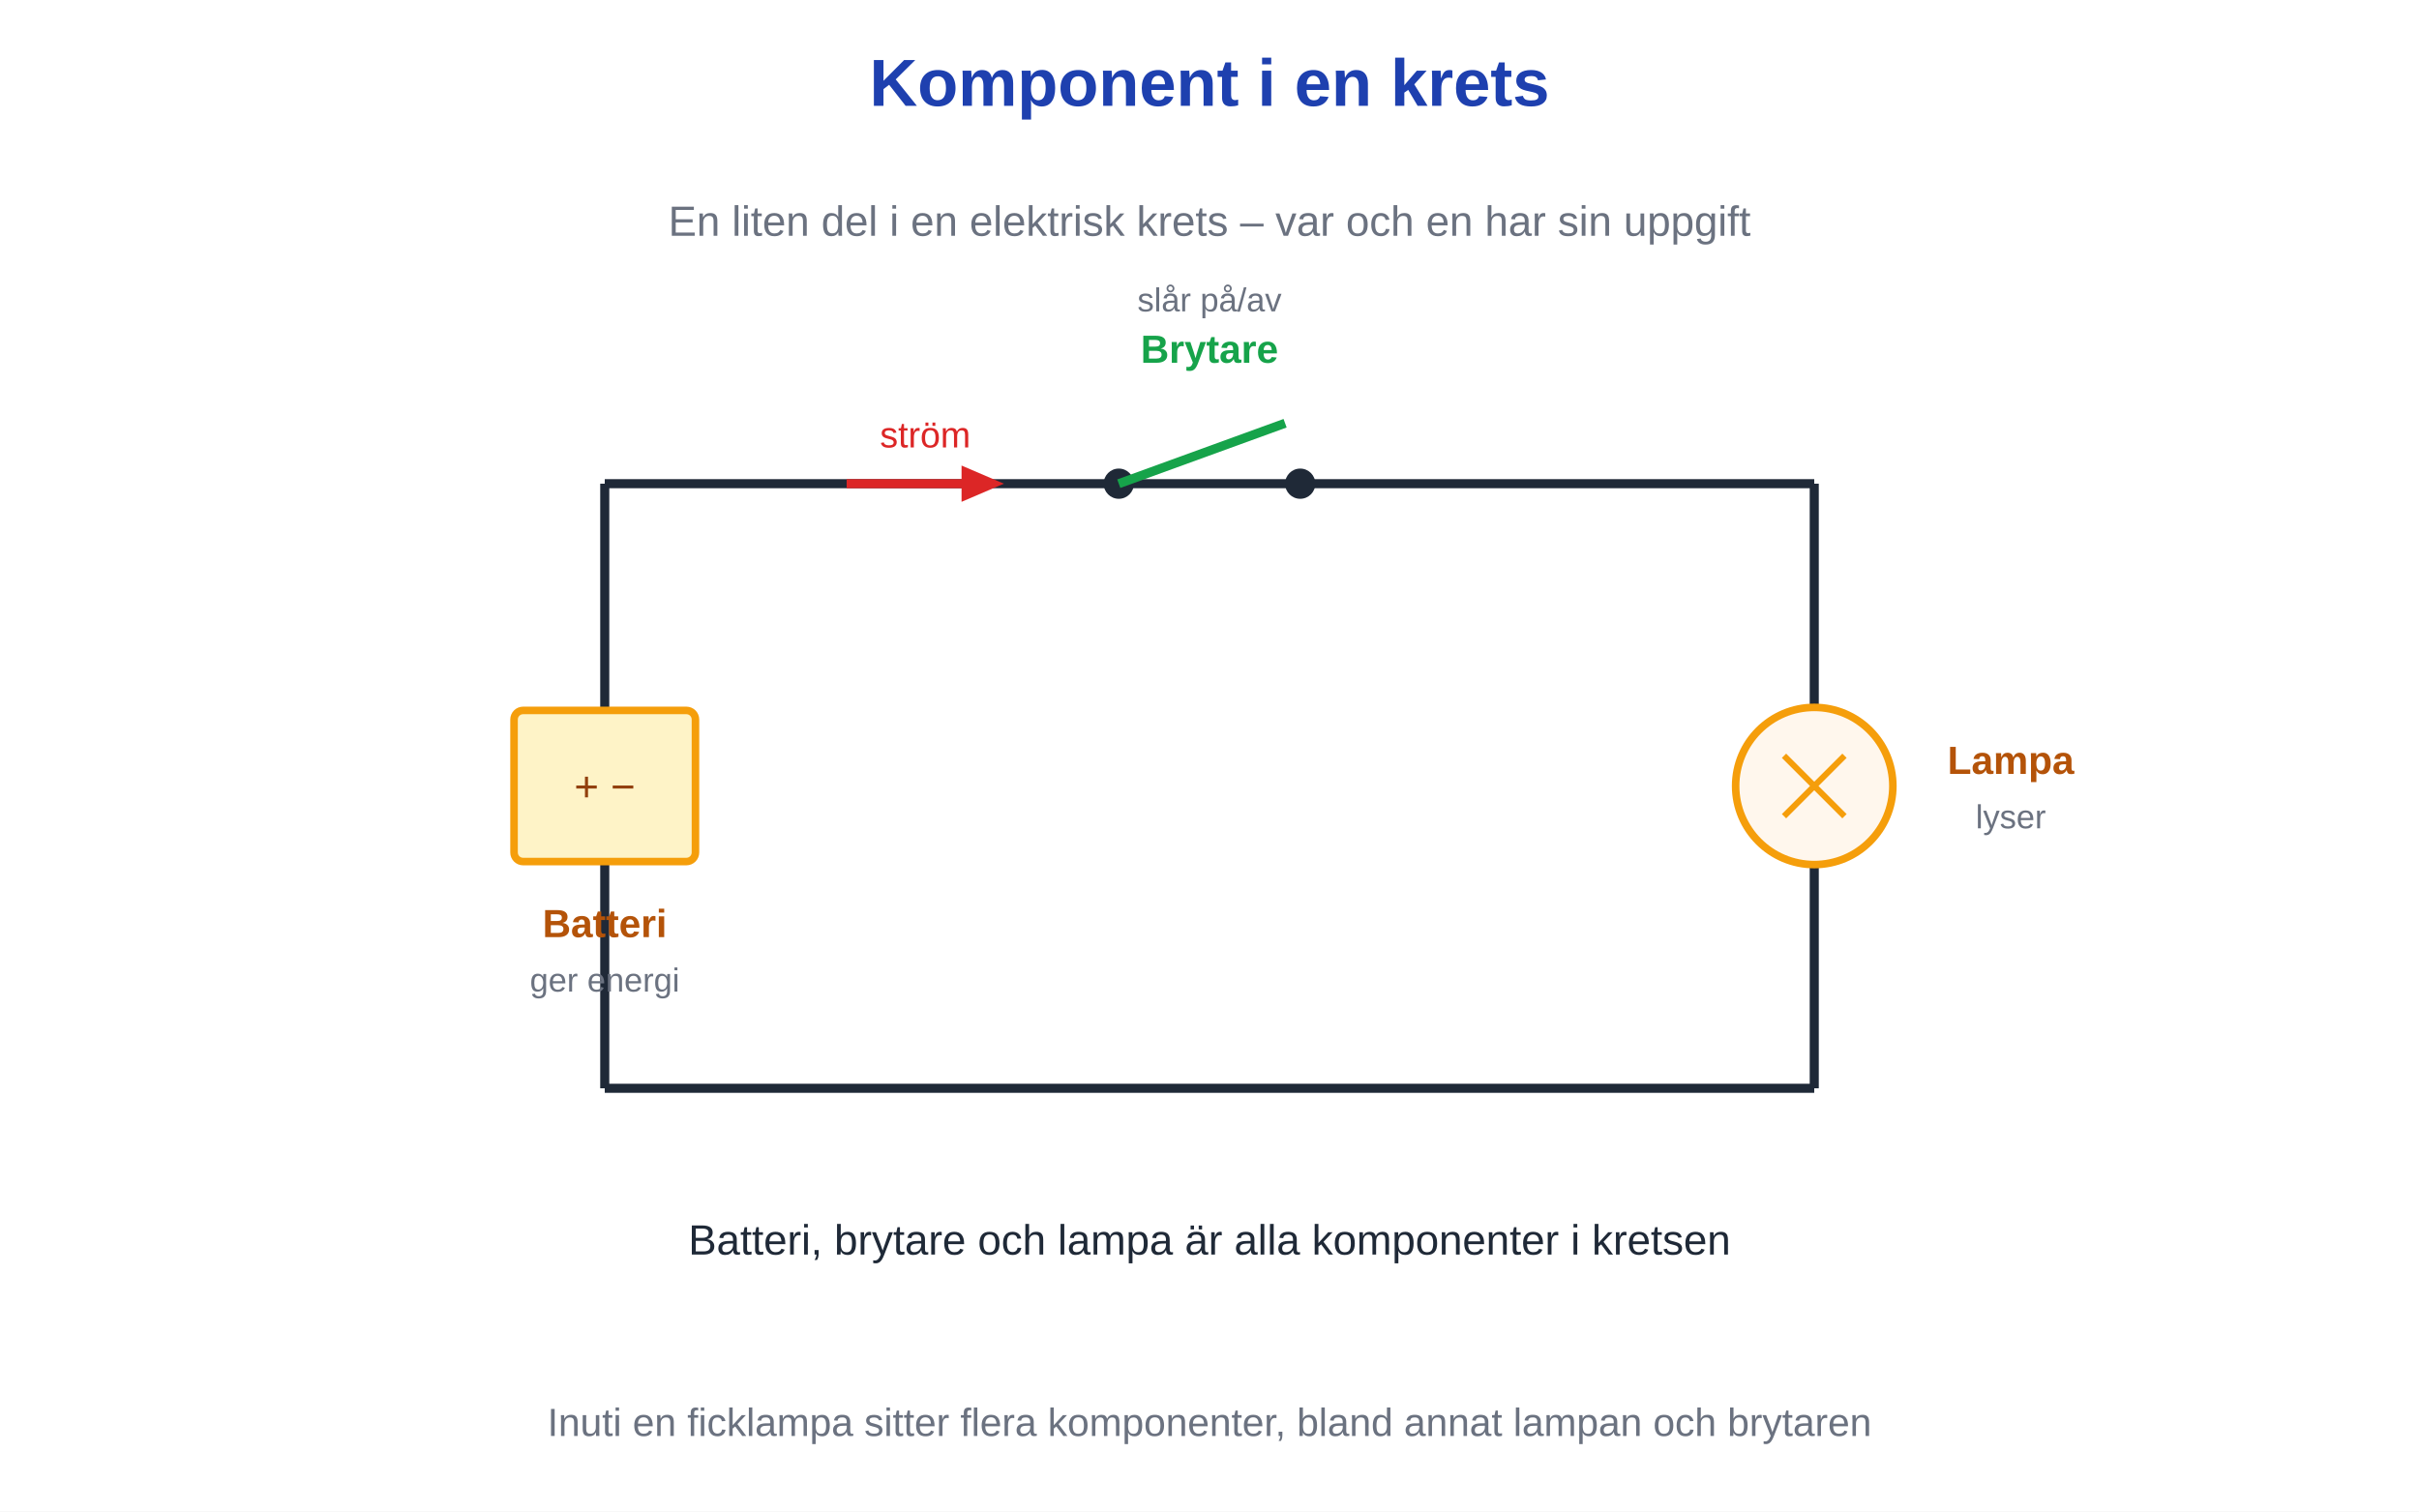
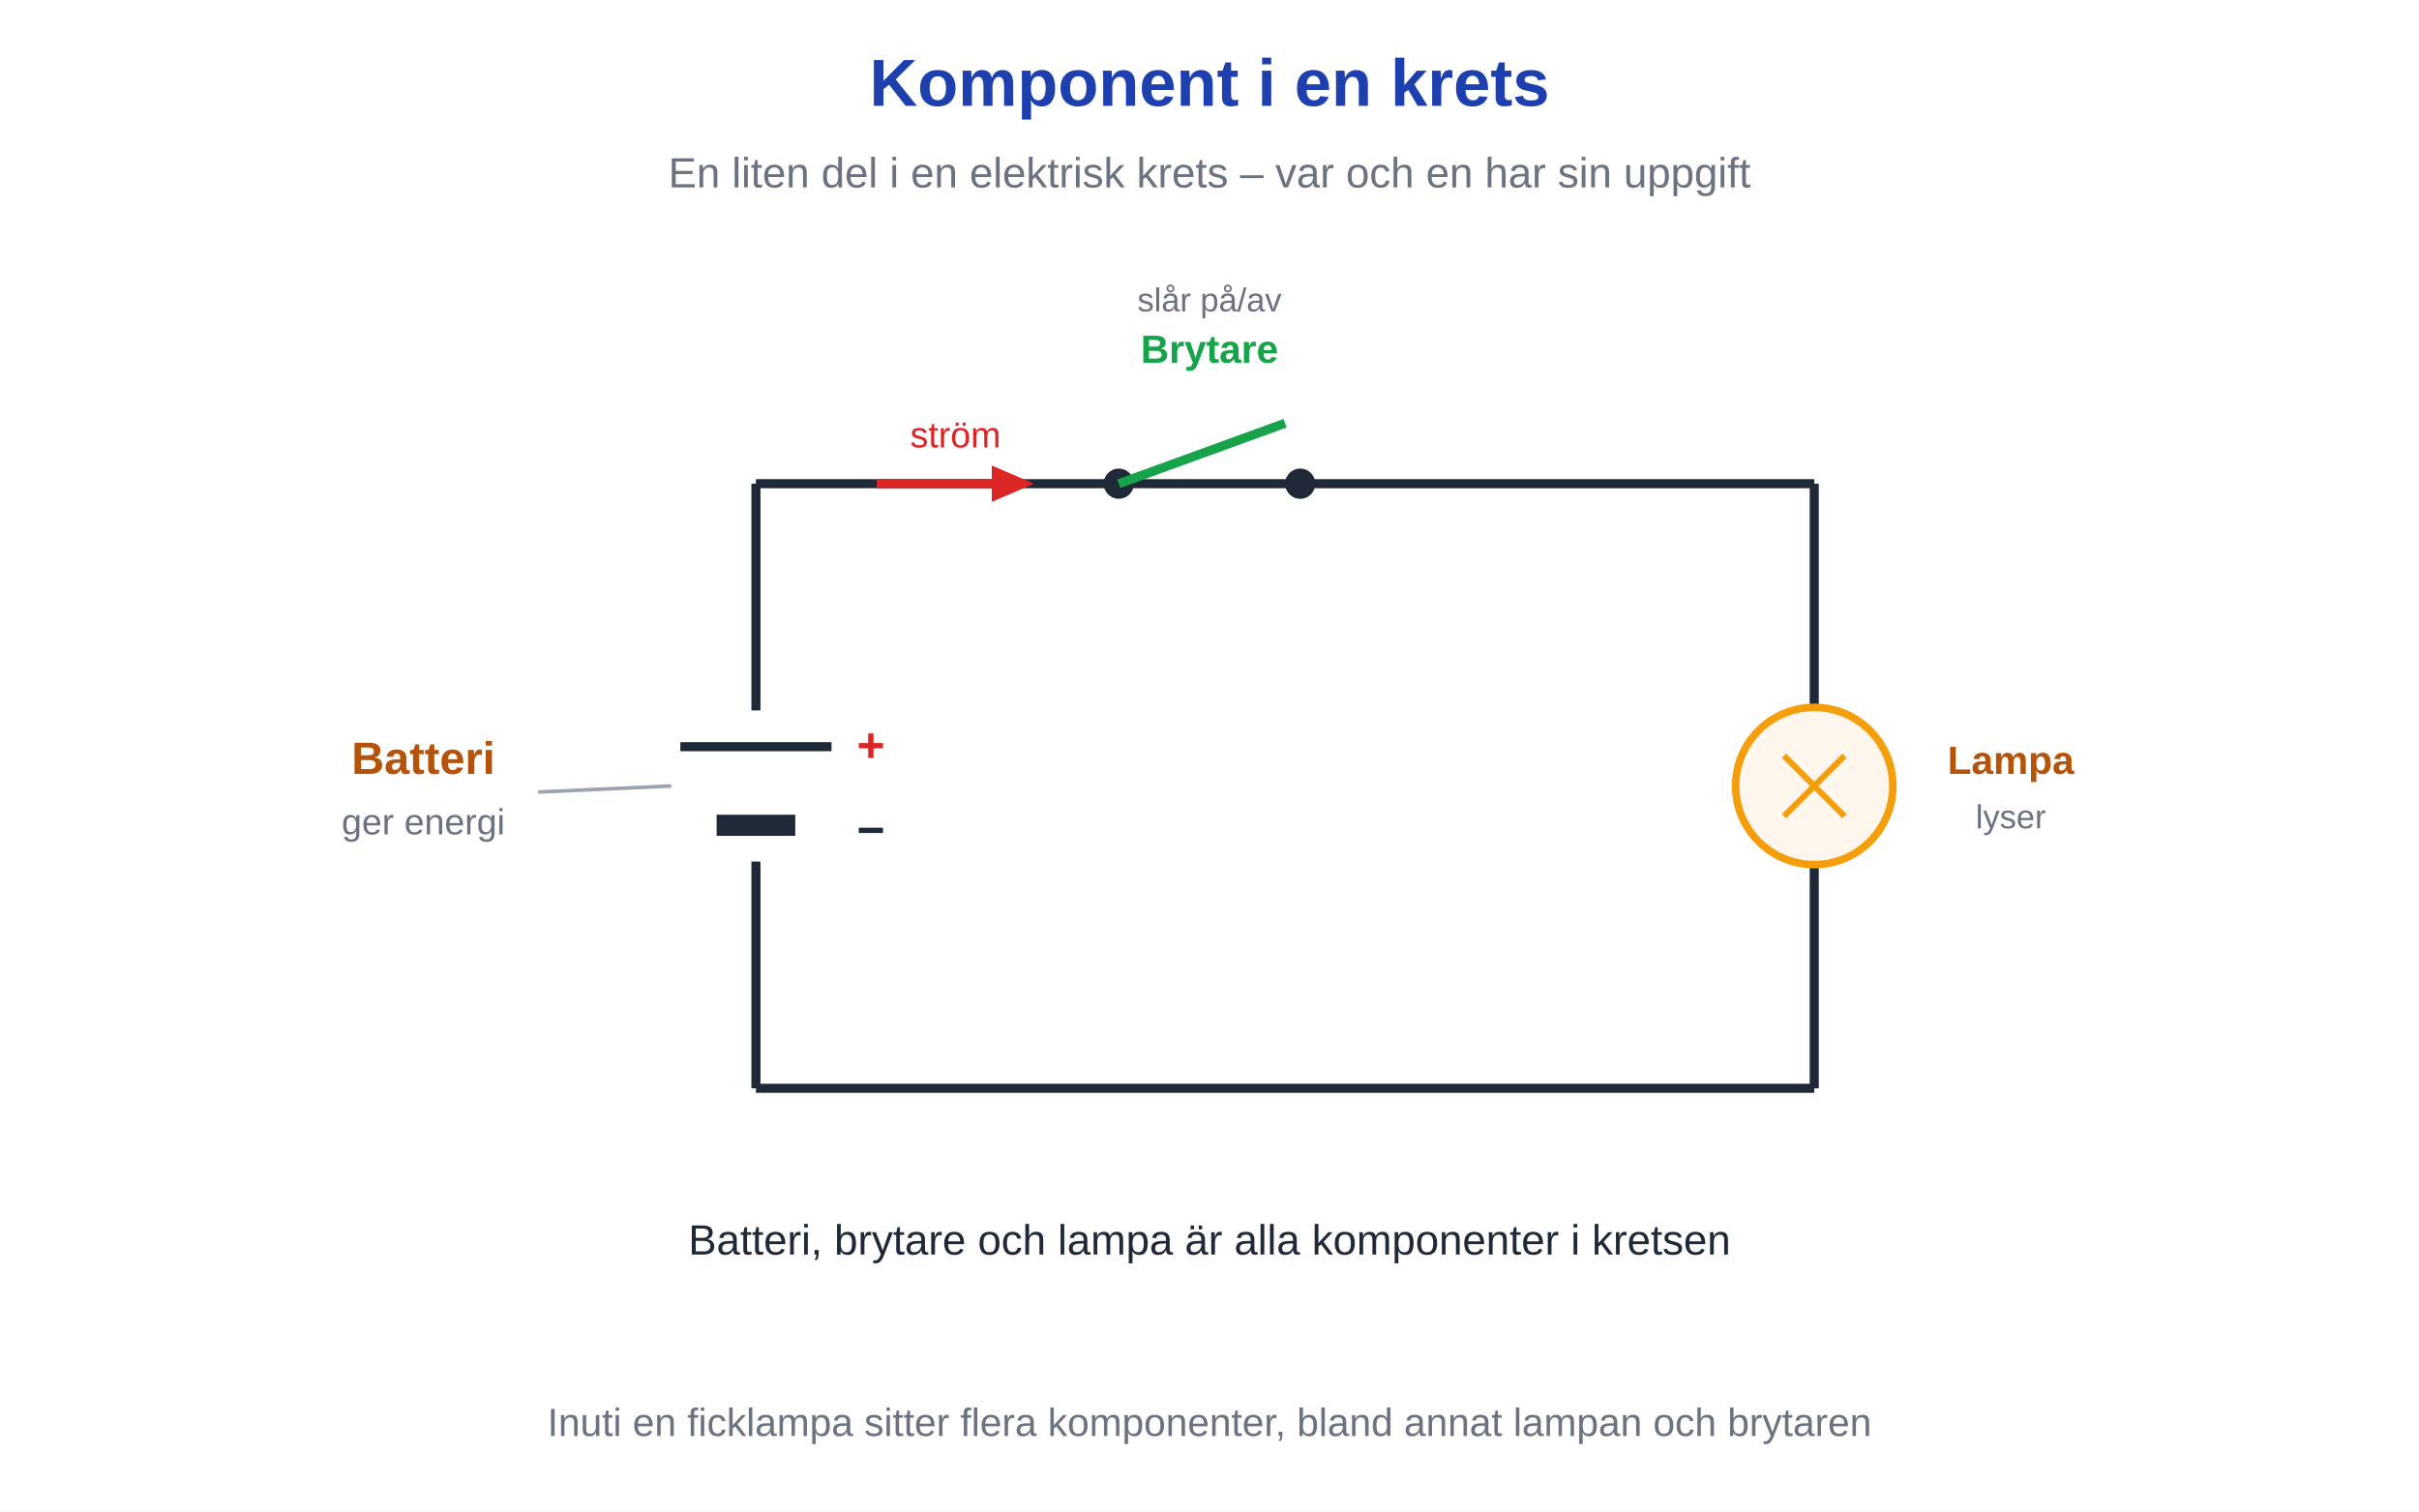
<svg xmlns="http://www.w3.org/2000/svg" viewBox="0 0 800 500" width="800" height="500">
  <rect width="800" height="500" fill="white" />
  <text x="400" y="35" font-family="Arial,sans-serif" font-size="22" fill="#1e40af" text-anchor="middle" font-weight="bold">Komponent i en krets</text>
-   <text x="400" y="78" font-family="Arial,sans-serif" font-size="14" fill="#6b7280" text-anchor="middle">En liten del i en elektrisk krets – var och en har sin uppgift</text>
-   <line x1="200" y1="160" x2="600" y2="160" stroke="#1f2937" stroke-width="3" />
+   <text x="400" y="62" font-family="Arial,sans-serif" font-size="14" fill="#6b7280" text-anchor="middle">En liten del i en elektrisk krets – var och en har sin uppgift</text>
+   <line x1="250" y1="160" x2="600" y2="160" stroke="#1f2937" stroke-width="3" />
  <line x1="600" y1="160" x2="600" y2="360" stroke="#1f2937" stroke-width="3" />
-   <line x1="600" y1="360" x2="200" y2="360" stroke="#1f2937" stroke-width="3" />
-   <line x1="200" y1="360" x2="200" y2="160" stroke="#1f2937" stroke-width="3" />
-   <rect x="170" y="235" width="60" height="50" fill="#fef3c7" stroke="#f59e0b" stroke-width="2.5" rx="3" />
-   <text x="200" y="265" font-family="Arial,sans-serif" font-size="14" fill="#92400e" text-anchor="middle">+   −</text>
-   <text x="200" y="310" font-family="Arial,sans-serif" font-size="13" fill="#b45309" text-anchor="middle" font-weight="bold">Batteri</text>
-   <text x="200" y="328" font-family="Arial,sans-serif" font-size="11" fill="#6b7280" text-anchor="middle">ger energi</text>
+   <line x1="600" y1="360" x2="250" y2="360" stroke="#1f2937" stroke-width="3" />
+   <line x1="250" y1="160" x2="250" y2="235" stroke="#1f2937" stroke-width="3" />
+   <line x1="250" y1="285" x2="250" y2="360" stroke="#1f2937" stroke-width="3" />
+   <line x1="225" y1="247" x2="275" y2="247" stroke="#1f2937" stroke-width="3" />
+   <line x1="237" y1="273" x2="263" y2="273" stroke="#1f2937" stroke-width="7" />
+   <text x="288" y="252" font-family="Arial,sans-serif" font-size="16" fill="#dc2626" text-anchor="middle" font-weight="bold">+</text>
+   <text x="288" y="280" font-family="Arial,sans-serif" font-size="16" fill="#1f2937" text-anchor="middle" font-weight="bold">−</text>
+   <text x="140" y="256" font-family="Arial,sans-serif" font-size="15" fill="#b45309" text-anchor="middle" font-weight="bold">Batteri</text>
+   <text x="140" y="276" font-family="Arial,sans-serif" font-size="12" fill="#6b7280" text-anchor="middle">ger energi</text>
+   <line x1="178" y1="262" x2="222" y2="260" stroke="#9ca3af" stroke-width="1.2" />
  <circle cx="370" cy="160" r="5" fill="#1f2937" />
  <circle cx="430" cy="160" r="5" fill="#1f2937" />
  <line x1="370" y1="160" x2="425" y2="140" stroke="#16a34a" stroke-width="3" />
  <text x="400" y="120" font-family="Arial,sans-serif" font-size="13" fill="#16a34a" text-anchor="middle" font-weight="bold">Brytare</text>
  <text x="400" y="103" font-family="Arial,sans-serif" font-size="11" fill="#6b7280" text-anchor="middle">slår på/av</text>
  <circle cx="600" cy="260" r="26" fill="#fff7ed" stroke="#f59e0b" stroke-width="2.5" />
  <line x1="590" y1="250" x2="610" y2="270" stroke="#f59e0b" stroke-width="2" />
  <line x1="610" y1="250" x2="590" y2="270" stroke="#f59e0b" stroke-width="2" />
  <text x="665" y="256" font-family="Arial,sans-serif" font-size="13" fill="#b45309" text-anchor="middle" font-weight="bold">Lampa</text>
  <text x="665" y="274" font-family="Arial,sans-serif" font-size="11" fill="#6b7280" text-anchor="middle">lyser</text>
-   <line x1="280" y1="160" x2="320" y2="160" stroke="#dc2626" stroke-width="3" />
-   <polygon points="332,160 318,154 318,166" fill="#dc2626" />
-   <text x="306" y="148" font-family="Arial,sans-serif" font-size="12" fill="#dc2626" text-anchor="middle">ström</text>
+   <line x1="290" y1="160" x2="330" y2="160" stroke="#dc2626" stroke-width="3" />
+   <polygon points="342,160 328,154 328,166" fill="#dc2626" />
+   <text x="316" y="148" font-family="Arial,sans-serif" font-size="12" fill="#dc2626" text-anchor="middle">ström</text>
  <text x="400" y="415" font-family="Arial,sans-serif" font-size="14" fill="#1f2937" text-anchor="middle">Batteri, brytare och lampa är alla komponenter i kretsen</text>
  <text x="400" y="475" font-family="Arial,sans-serif" font-size="13" fill="#6b7280" text-anchor="middle">Inuti en ficklampa sitter flera komponenter, bland annat lampan och brytaren</text>
</svg>
